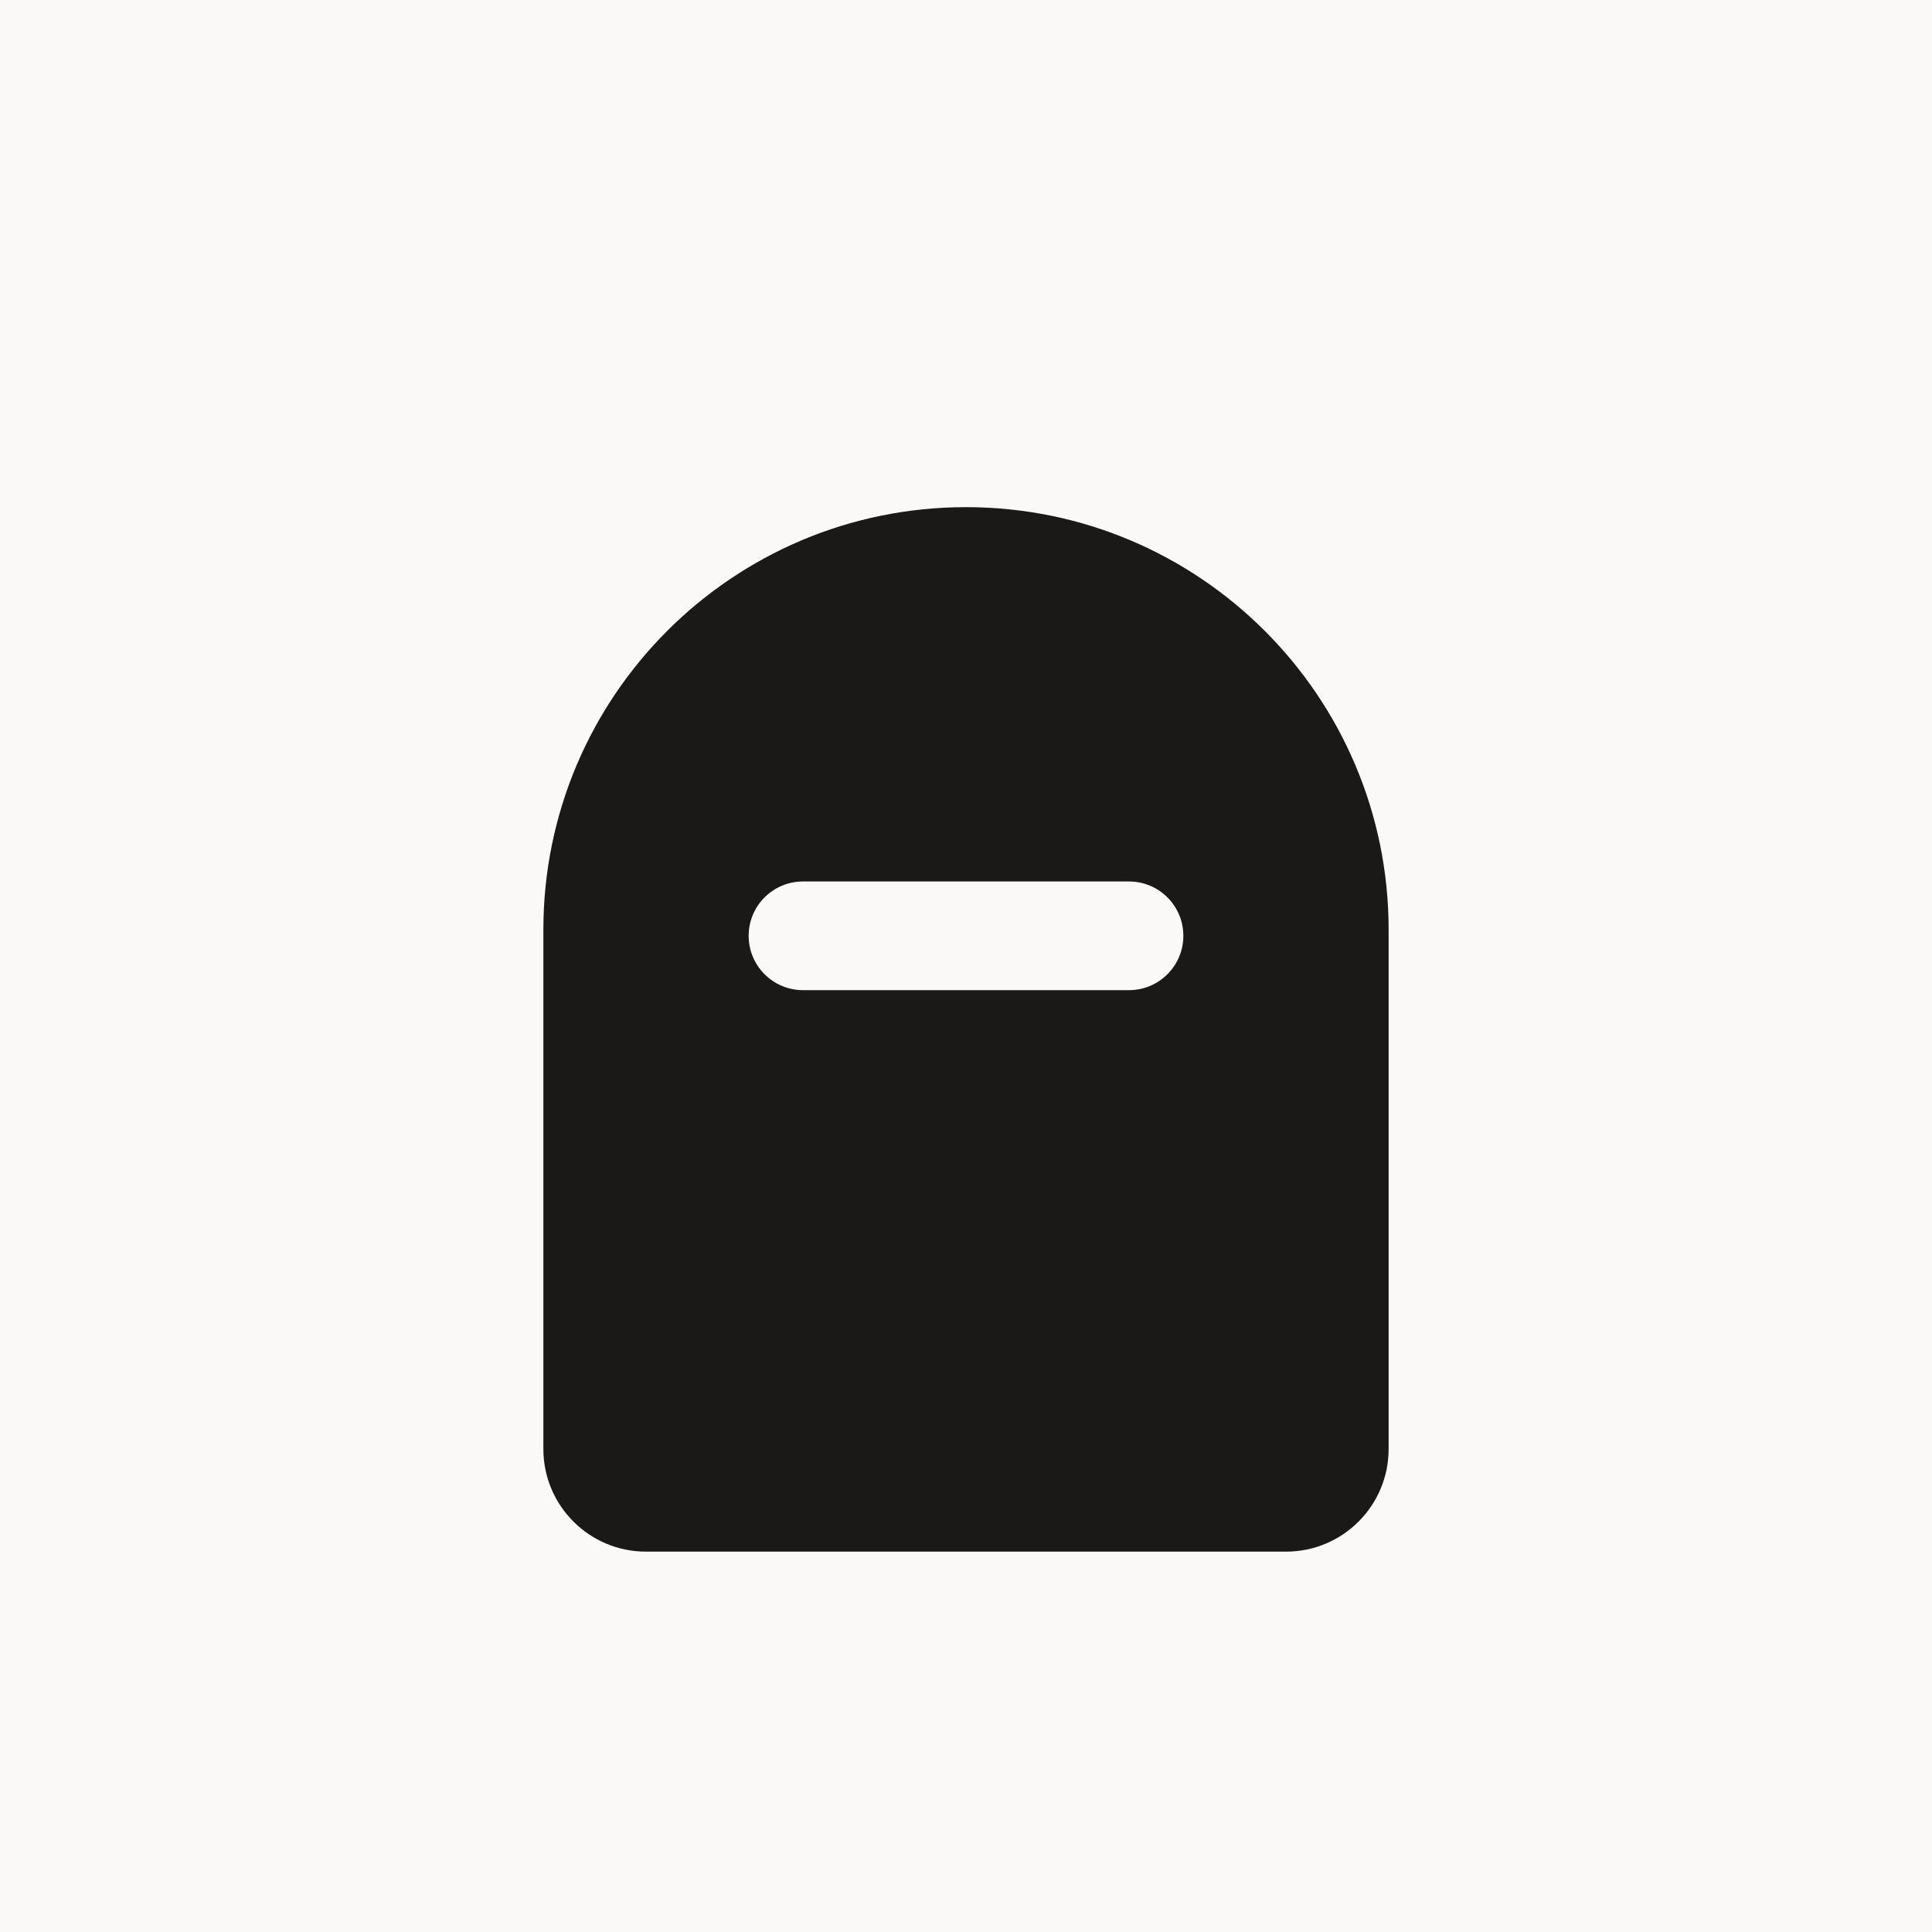
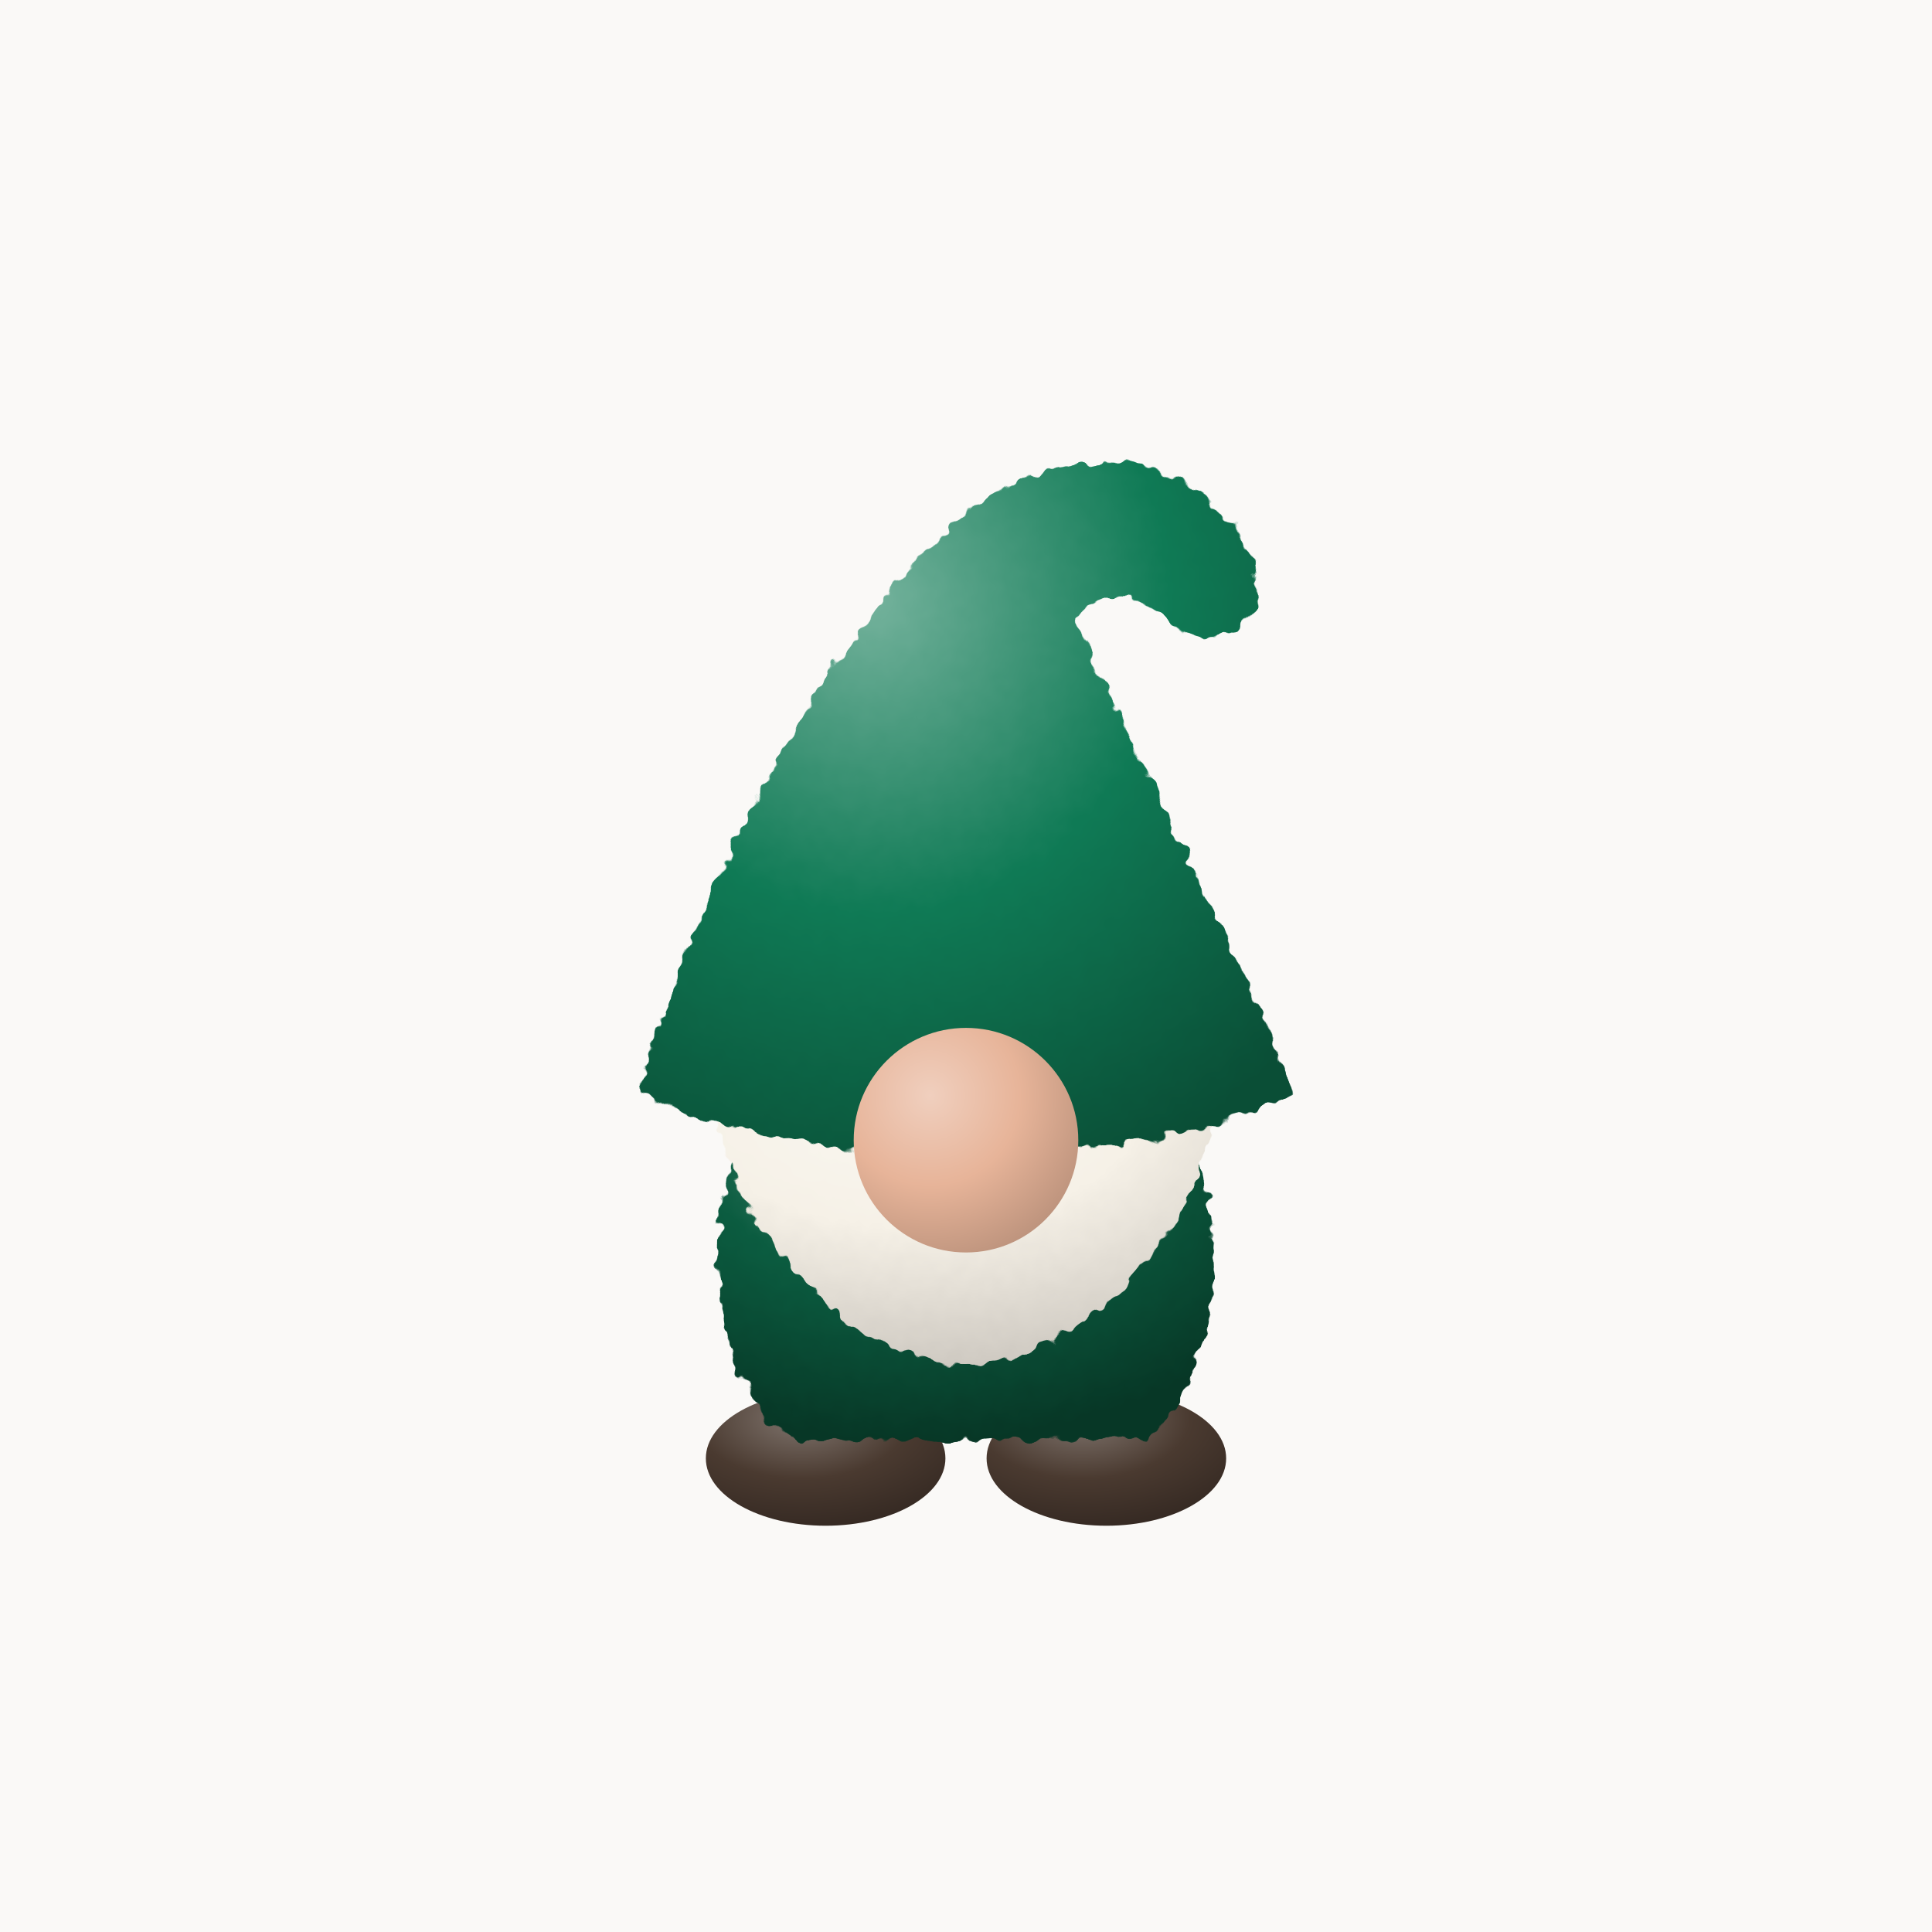
- <svg xmlns="http://www.w3.org/2000/svg" viewBox="0 0 32 32" width="32" height="32" role="img" aria-label="Silo">
-   <rect width="32" height="32" fill="#FAF9F7" />
-   <path d="M9 15.4a7 7 0 0 1 14 0v8.6a1.7 1.7 0 0 1-1.7 1.7h-10.6a1.7 1.7 0 0 1-1.7-1.7ZM13.3 14.6h5.4a0.9 0.9 0 0 1 0 1.8h-5.4a0.9 0.9 0 0 1 0-1.8Z" fill="#1A1917" fill-rule="evenodd" />
+ <svg xmlns="http://www.w3.org/2000/svg" viewBox="0 0 64 64" width="64" height="64" role="img" aria-label="Silo">
+   <rect width="64" height="64" rx="0" fill="#FAF9F7" />
+   <g transform="scale(1) translate(12.16 11.73) scale(0.62)">
+     <defs>
+       <radialGradient id="hat-felt" cx="0.36" cy="0.2" r="0.9">
+         <stop offset="0" stop-color="#74B29C" />
+         <stop offset=".5" stop-color="#0F7A55" />
+         <stop offset="1" stop-color="#0A4E36" />
+       </radialGradient>
+       <radialGradient id="coat-felt" cx="0.4" cy="0.1" r="0.9">
+         <stop offset="0" stop-color="#548D79" />
+         <stop offset=".5" stop-color="#0B5C40" />
+         <stop offset="1" stop-color="#073726" />
+       </radialGradient>
+       <radialGradient id="beard-wool" cx="0.4" cy="0.1" r="0.9">
+         <stop offset="0" stop-color="#FAF8F3" />
+         <stop offset=".5" stop-color="#F6F1E7" />
+         <stop offset="1" stop-color="#CFCAC2" />
+       </radialGradient>
+       <radialGradient id="nose-felt" cx="0.34" cy="0.3" r="0.8">
+         <stop offset="0" stop-color="#F0CFBE" />
+         <stop offset=".5" stop-color="#E7B499" />
+         <stop offset="1" stop-color="#B9907A" />
+       </radialGradient>
+       <radialGradient id="boot-felt" cx="0.4" cy="0.2" r="0.9">
+         <stop offset="0" stop-color="#80756E" />
+         <stop offset=".5" stop-color="#4A3A30" />
+         <stop offset="1" stop-color="#312620" />
+       </radialGradient>
+       <filter id="felt" x="-8%" y="-8%" width="116%" height="116%" color-interpolation-filters="sRGB">
+         <feTurbulence type="fractalNoise" baseFrequency="1.15" numOctaves="2" seed="2" />
+         <feDisplacementMap in="SourceGraphic" scale=".9" xChannelSelector="R" yChannelSelector="G" />
+       </filter>
+     </defs>
+     <g id="boots" fill="url(#boot-felt)">
+       <ellipse cx="24.5" cy="59" rx="6.4" ry="3.6" />
+       <ellipse cx="39.5" cy="59" rx="6.4" ry="3.6" />
+     </g>
+     <g filter="url(#felt)">
+       <path id="coat" fill="url(#coat-felt)" d="M20.5 40C17.5 47.5 18.5 54.5 22.5 58h19c4-3.5 5-10.5 2-18Z" />
+       <path id="beard" fill="url(#beard-wool)" d="M18 37.5C19 47.5 26.5 54 32 54s13-6.5 14-16.5Z" />
+       <path id="hat" fill="url(#hat-felt)" d="M14.5 39.5C17.5 29 24 15.5 32 8.5c4.7-4 12.7-4 15.3 2.7 1.2 3.3-2.4 5.3-4.4 3.1-1.6-1.7-3.7-1.7-5.2-.3C41.5 22.5 46.7 32 49.5 39.5 40 44 24 44 14.5 39.5Z" />
+     </g>
+     <circle id="nose" cx="32" cy="42" r="6" fill="url(#nose-felt)" />
+   </g>
</svg>
